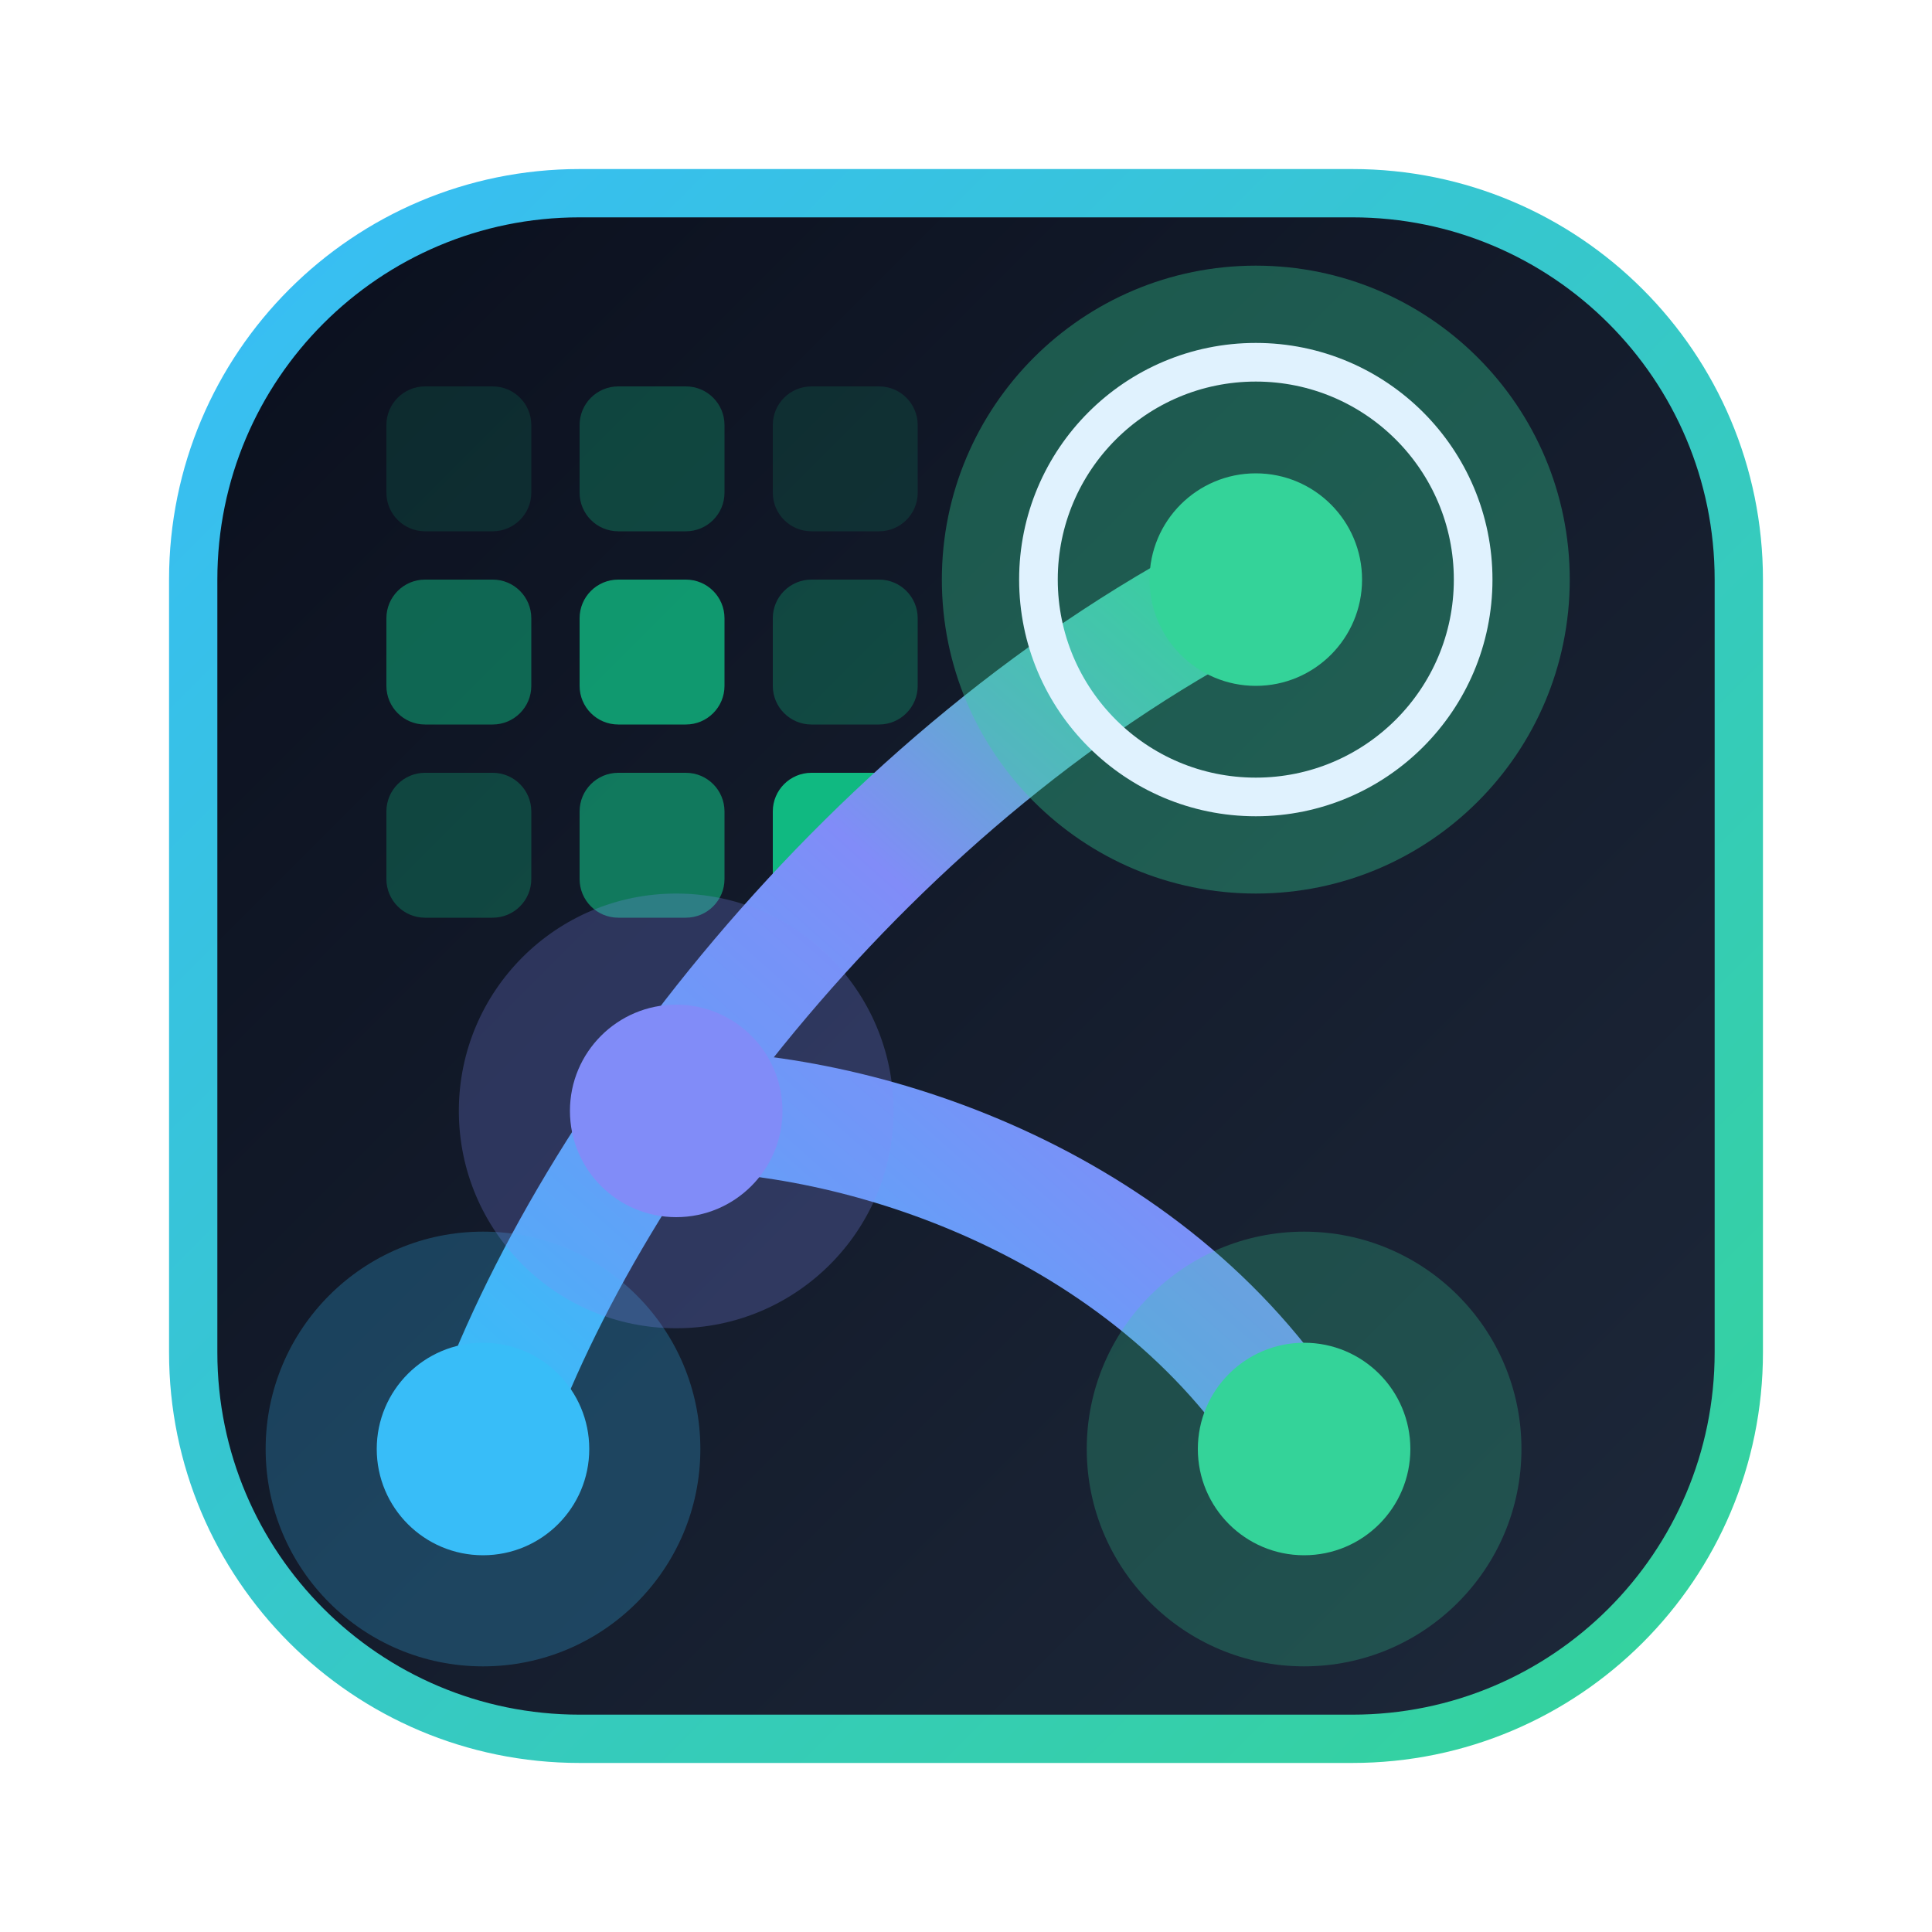
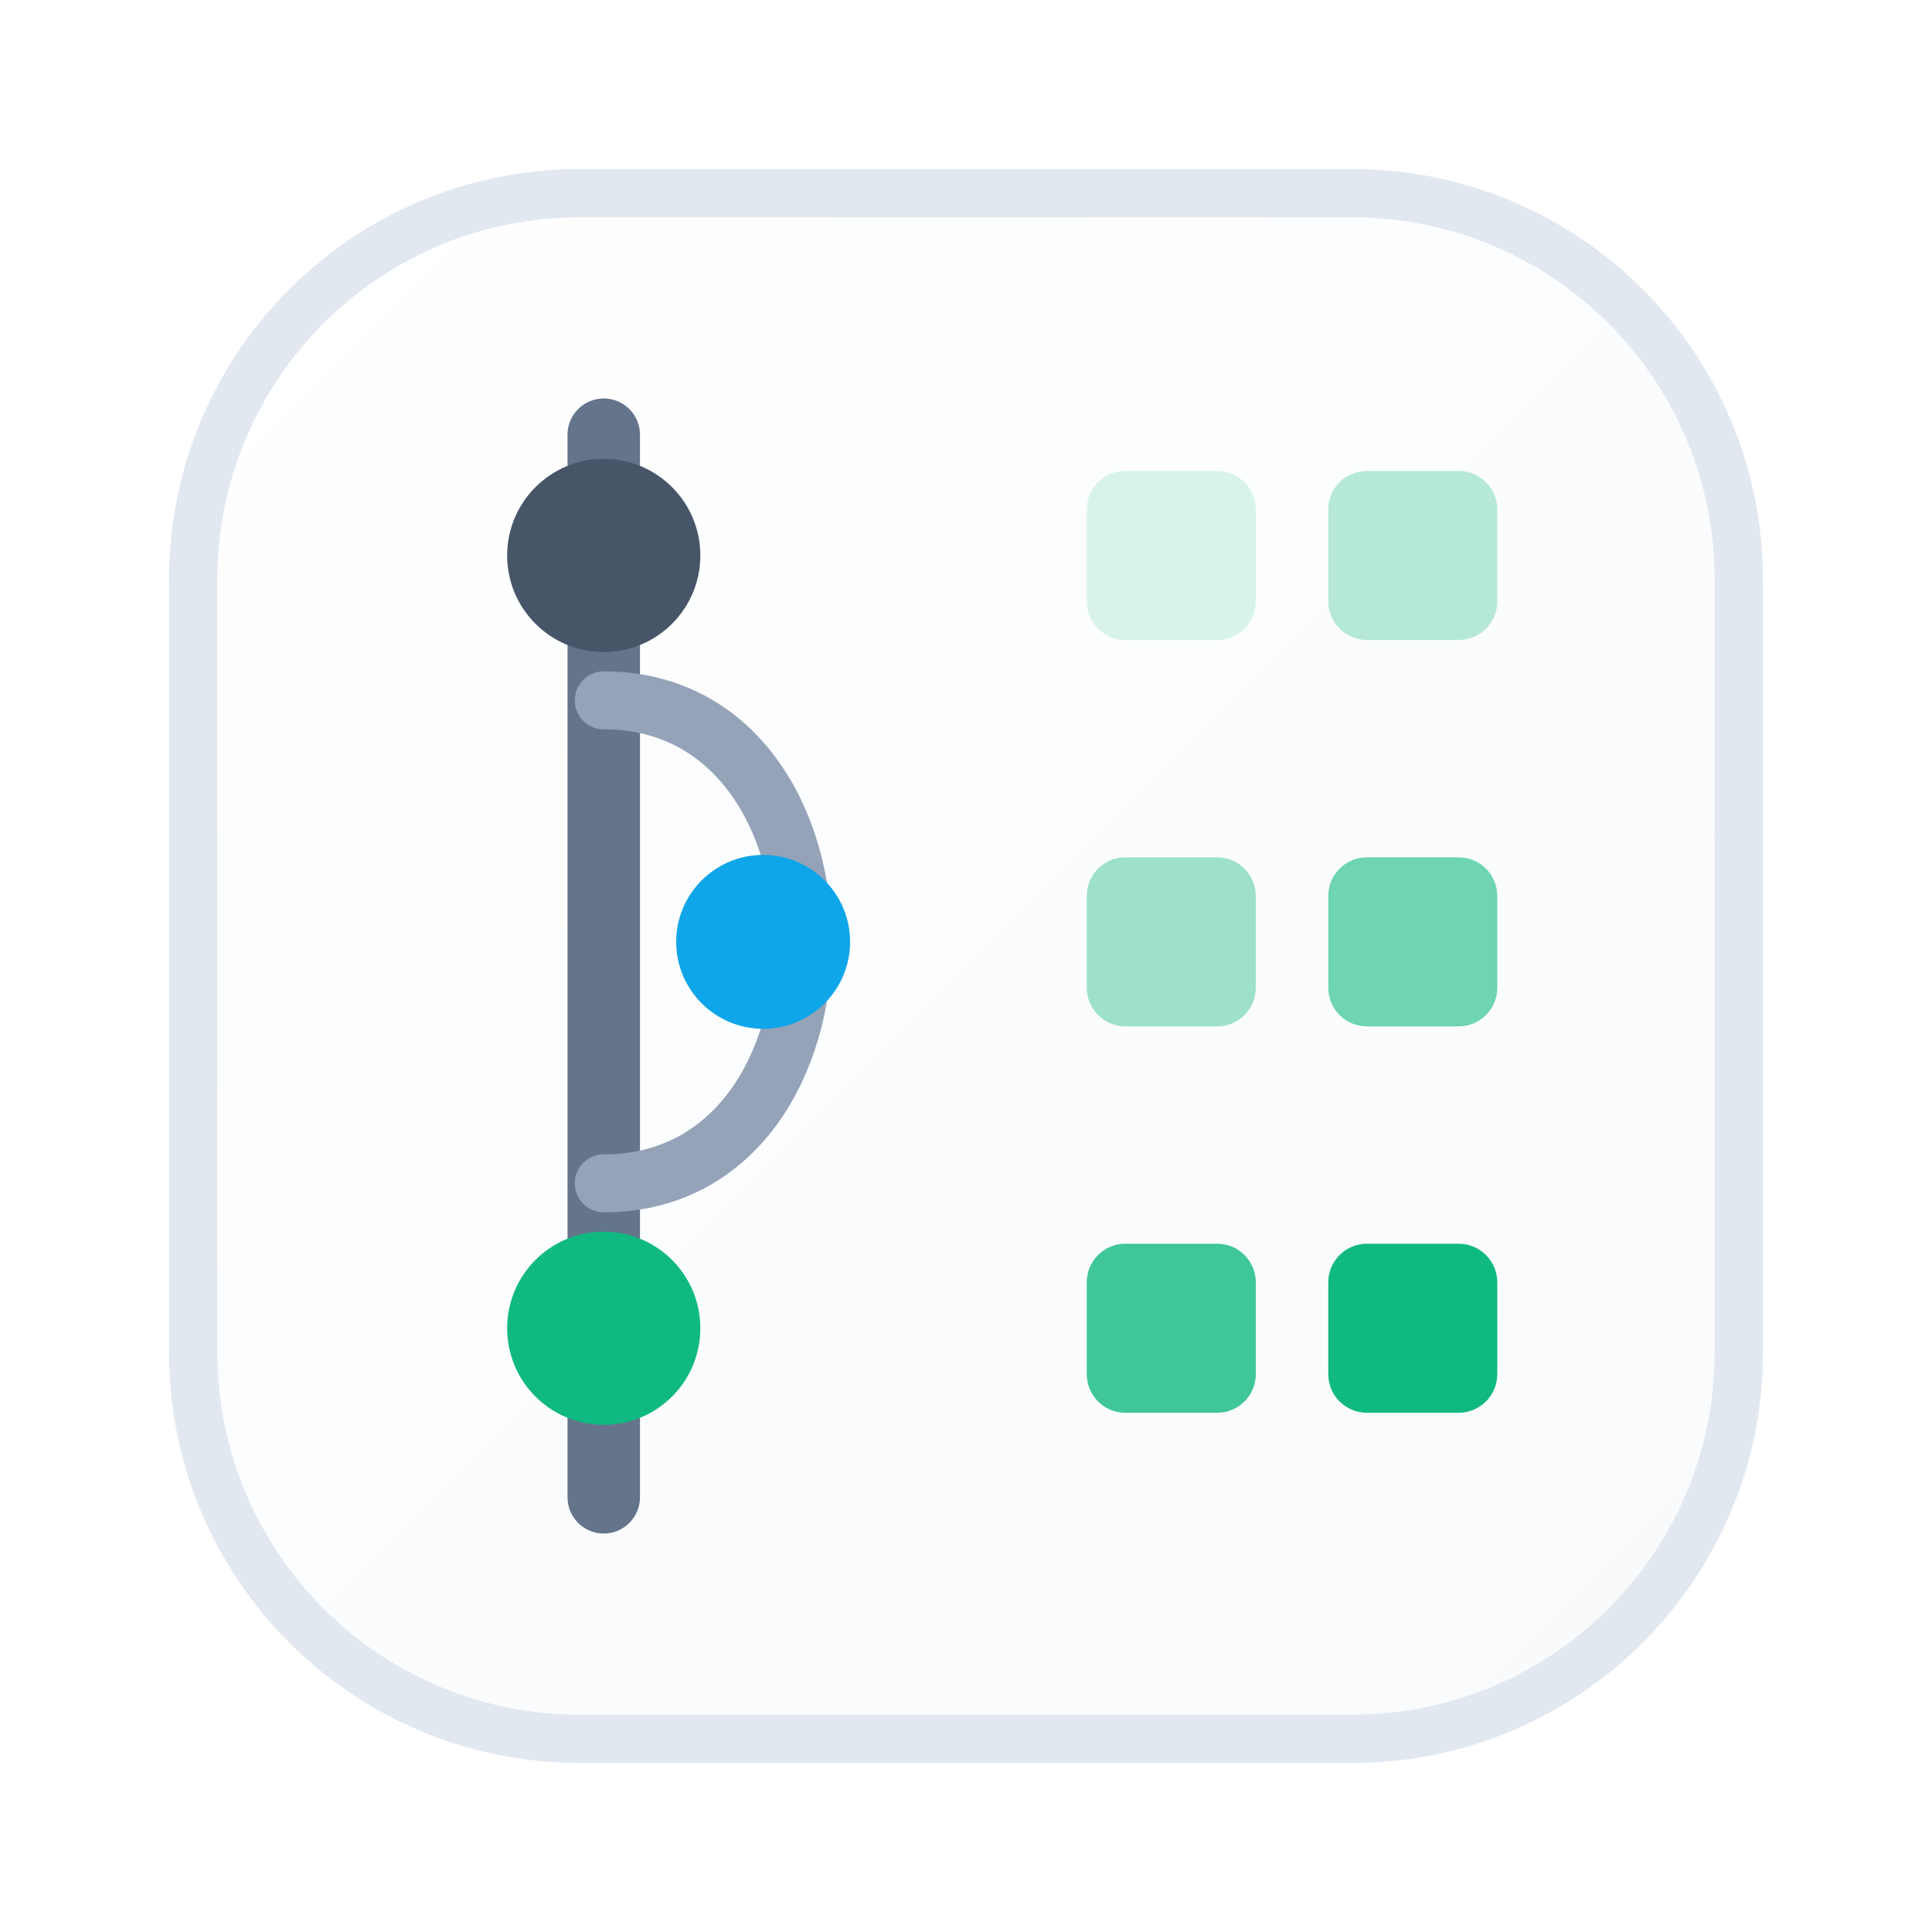
<svg xmlns="http://www.w3.org/2000/svg" width="40" height="40" viewBox="0 0 40 40" fill="none">
-   <rect x="4" y="4" width="32" height="32" rx="8" fill="url(#bg_gradient)" stroke="url(#border_gradient)" stroke-width="1" />
-   <rect x="8" y="8" width="3" height="3" rx="0.8" fill="#10B981" opacity="0.15" />
-   <rect x="12" y="8" width="3" height="3" rx="0.8" fill="#10B981" opacity="0.3" />
-   <rect x="16" y="8" width="3" height="3" rx="0.8" fill="#10B981" opacity="0.15" />
-   <rect x="8" y="12" width="3" height="3" rx="0.8" fill="#10B981" opacity="0.5" />
-   <rect x="12" y="12" width="3" height="3" rx="0.8" fill="#10B981" opacity="0.8" />
-   <rect x="16" y="12" width="3" height="3" rx="0.8" fill="#10B981" opacity="0.3" />
-   <rect x="8" y="16" width="3" height="3" rx="0.8" fill="#10B981" opacity="0.3" />
-   <rect x="12" y="16" width="3" height="3" rx="0.8" fill="#10B981" opacity="0.6" />
-   <rect x="16" y="16" width="3" height="3" rx="0.8" fill="#10B981" opacity="1.0" />
-   <path d="M14 23 C 18 23, 24 25, 27 30" stroke="url(#line_gradient)" stroke-width="2.5" stroke-linecap="round" />
-   <path d="M10 30 C 12 24, 18 16, 26 12" stroke="url(#line_gradient)" stroke-width="2.5" stroke-linecap="round" />
-   <circle cx="10" cy="30" r="4.5" fill="#38BDF8" opacity="0.25" />
-   <circle cx="10" cy="30" r="2.2" fill="#38BDF8" />
-   <circle cx="14" cy="23" r="4.5" fill="#818CF8" opacity="0.25" />
-   <circle cx="14" cy="23" r="2.2" fill="#818CF8" />
-   <circle cx="27" cy="30" r="4.5" fill="#34D399" opacity="0.25" />
-   <circle cx="27" cy="30" r="2.2" fill="#34D399" />
-   <circle cx="26" cy="12" r="6.5" fill="#34D399" opacity="0.35" />
-   <circle cx="26" cy="12" r="4.5" fill="none" stroke="#E0F2FE" stroke-width="0.8" />
-   <circle cx="26" cy="12" r="2.2" fill="#34D399" />
+   <rect x="4" y="4" width="32" height="32" rx="8" fill="url(#light_bg)" stroke="#E2E8F0" stroke-width="1" />
+   <path d="M12.5 9V31" stroke="#64748B" stroke-width="1.5" stroke-linecap="round" />
+   <path d="M12.5 14.5 C18 14.5 18 24.5 12.5 24.5" stroke="#94A3B8" stroke-width="1.2" stroke-linecap="round" />
+   <circle cx="12.5" cy="11.5" r="2" fill="#475569" />
+   <circle cx="15.8" cy="19.5" r="1.8" fill="#0EA5E9" />
+   <circle cx="12.5" cy="27.5" r="2" fill="#10B981" />
+   <rect x="22.5" y="9.75" width="3.5" height="3.5" rx="0.8" fill="#10B981" opacity="0.15" />
+   <rect x="22.5" y="17.75" width="3.5" height="3.5" rx="0.8" fill="#10B981" opacity="0.4" />
+   <rect x="22.5" y="25.75" width="3.5" height="3.5" rx="0.8" fill="#10B981" opacity="0.8" />
+   <rect x="27.5" y="9.75" width="3.5" height="3.5" rx="0.8" fill="#10B981" opacity="0.3" />
+   <rect x="27.5" y="17.75" width="3.5" height="3.5" rx="0.8" fill="#10B981" opacity="0.6" />
+   <rect x="27.5" y="25.75" width="3.5" height="3.5" rx="0.8" fill="#10B981" opacity="1.0" />
  <defs>
-     <linearGradient id="bg_gradient" x1="4" y1="4" x2="36" y2="36" gradientUnits="userSpaceOnUse">
-       <stop stop-color="#0A0F1D" />
-       <stop offset="1" stop-color="#1E293B" />
-     </linearGradient>
-     <linearGradient id="border_gradient" x1="4" y1="4" x2="36" y2="36" gradientUnits="userSpaceOnUse">
-       <stop stop-color="#38BDF8" opacity="0.4" />
-       <stop offset="1" stop-color="#34D399" opacity="0.4" />
-     </linearGradient>
-     <linearGradient id="line_gradient" x1="10" y1="30" x2="26" y2="12" gradientUnits="userSpaceOnUse">
-       <stop stop-color="#38BDF8" />
-       <stop offset="0.6" stop-color="#818CF8" />
-       <stop offset="1" stop-color="#34D399" />
+     <linearGradient id="light_bg" x1="4" y1="4" x2="36" y2="36" gradientUnits="userSpaceOnUse">
+       <stop stop-color="#FFFFFF" />
+       <stop offset="1" stop-color="#F8FAFC" />
    </linearGradient>
  </defs>
</svg>
